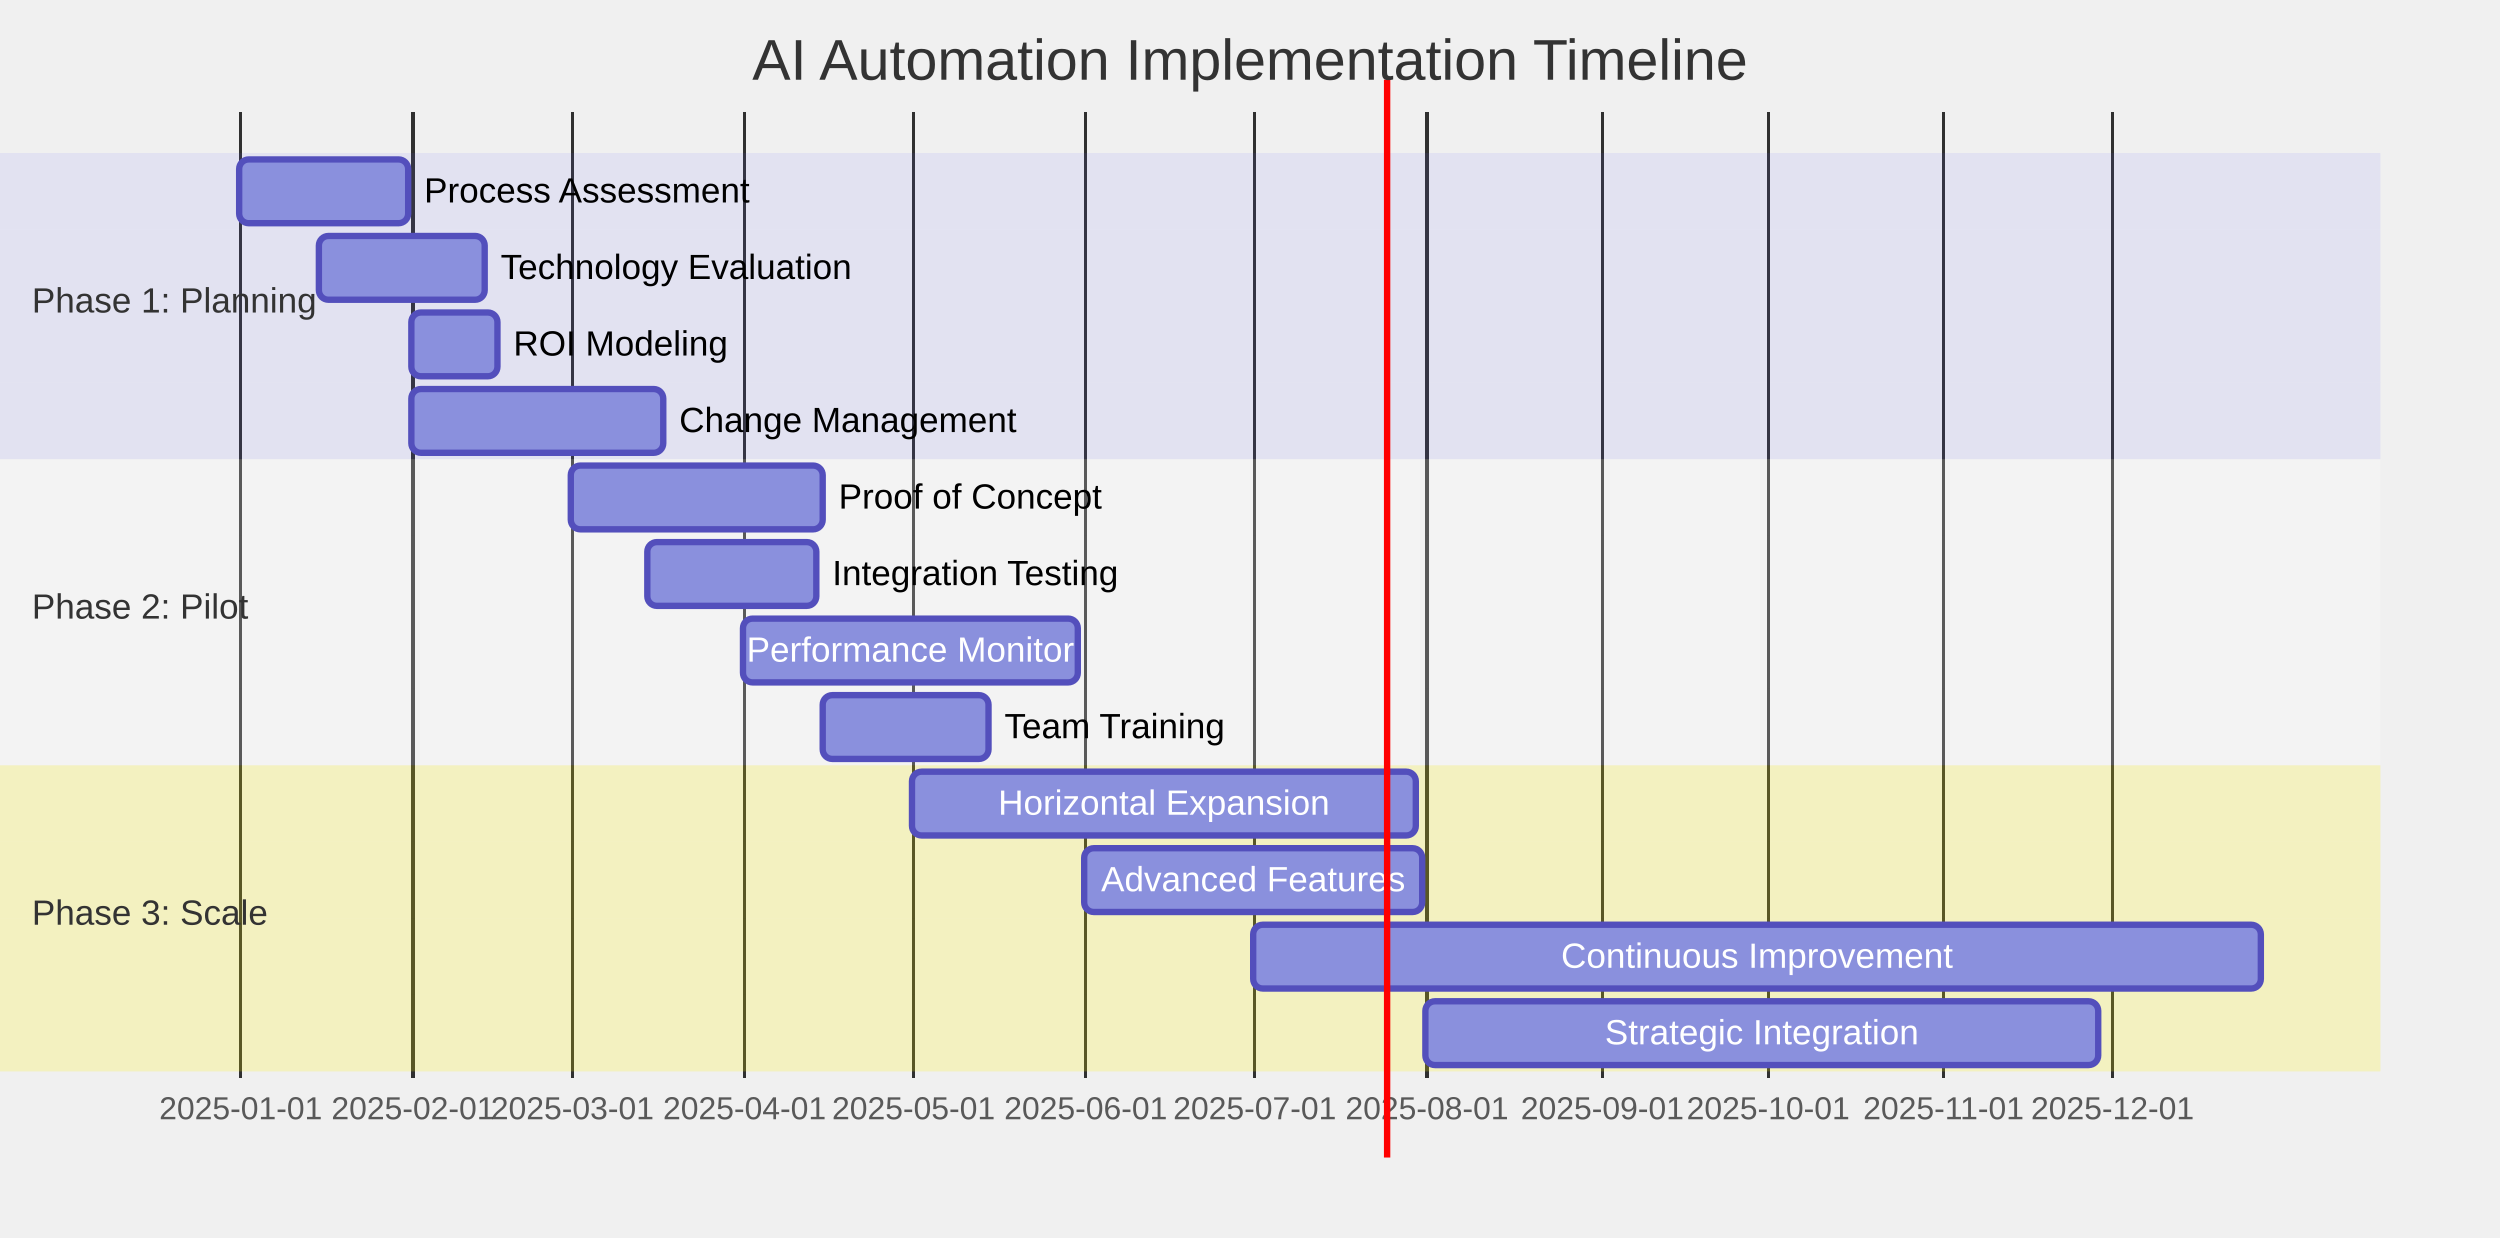
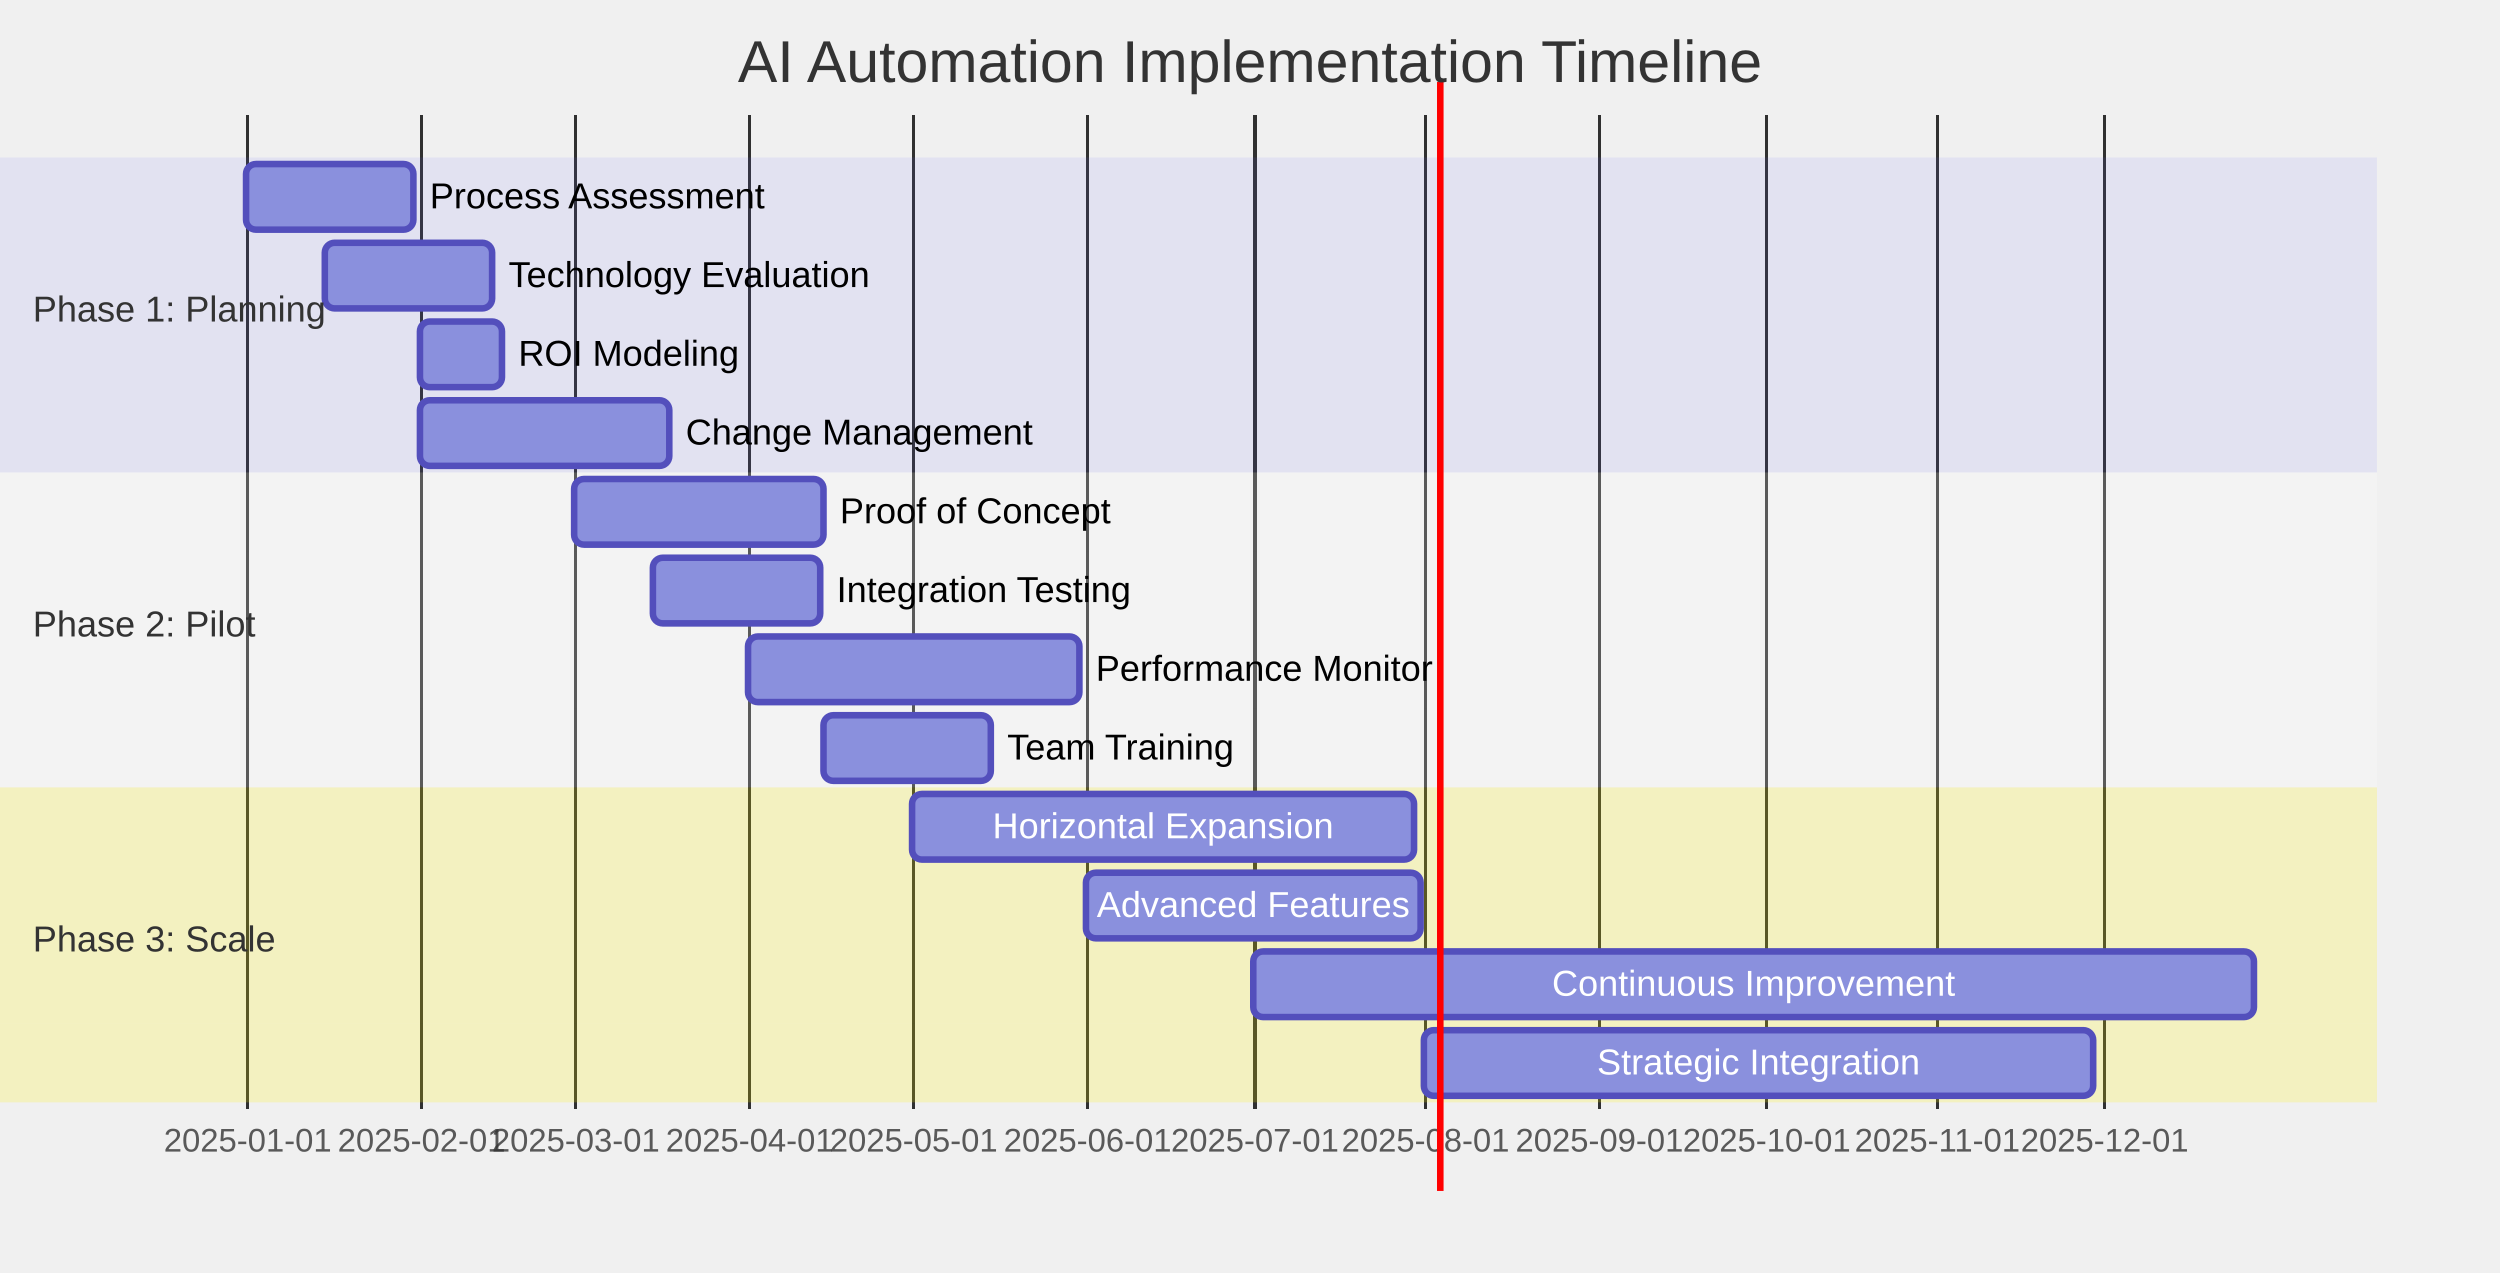
- <svg xmlns="http://www.w3.org/2000/svg" aria-roledescription="gantt" role="graphics-document document" style="max-width: 784px; background-color: transparent;" viewBox="0 0 784 388" width="100%" id="my-svg">
+ <svg xmlns="http://www.w3.org/2000/svg" aria-roledescription="gantt" role="graphics-document document" style="max-width: 762px; background-color: transparent;" viewBox="0 0 762 388" width="100%" id="my-svg">
  <style>#my-svg{font-family:"trebuchet ms",verdana,arial,sans-serif;font-size:16px;fill:#333;}#my-svg .error-icon{fill:#552222;}#my-svg .error-text{fill:#552222;stroke:#552222;}#my-svg .edge-thickness-normal{stroke-width:2px;}#my-svg .edge-thickness-thick{stroke-width:3.5px;}#my-svg .edge-pattern-solid{stroke-dasharray:0;}#my-svg .edge-pattern-dashed{stroke-dasharray:3;}#my-svg .edge-pattern-dotted{stroke-dasharray:2;}#my-svg .marker{fill:#333333;stroke:#333333;}#my-svg .marker.cross{stroke:#333333;}#my-svg svg{font-family:"trebuchet ms",verdana,arial,sans-serif;font-size:16px;}#my-svg .mermaid-main-font{font-family:var(--mermaid-font-family, "trebuchet ms", verdana, arial, sans-serif);}#my-svg .exclude-range{fill:#eeeeee;}#my-svg .section{stroke:none;opacity:0.2;}#my-svg .section0{fill:rgba(102, 102, 255, 0.49);}#my-svg .section2{fill:#fff400;}#my-svg .section1,#my-svg .section3{fill:white;opacity:0.2;}#my-svg .sectionTitle0{fill:#333;}#my-svg .sectionTitle1{fill:#333;}#my-svg .sectionTitle2{fill:#333;}#my-svg .sectionTitle3{fill:#333;}#my-svg .sectionTitle{text-anchor:start;font-family:var(--mermaid-font-family, "trebuchet ms", verdana, arial, sans-serif);}#my-svg .grid .tick{stroke:lightgrey;opacity:0.8;shape-rendering:crispEdges;}#my-svg .grid .tick text{font-family:"trebuchet ms",verdana,arial,sans-serif;fill:#333;}#my-svg .grid path{stroke-width:0;}#my-svg .today{fill:none;stroke:red;stroke-width:2px;}#my-svg .task{stroke-width:2;}#my-svg .taskText{text-anchor:middle;font-family:var(--mermaid-font-family, "trebuchet ms", verdana, arial, sans-serif);}#my-svg .taskTextOutsideRight{fill:black;text-anchor:start;font-family:var(--mermaid-font-family, "trebuchet ms", verdana, arial, sans-serif);}#my-svg .taskTextOutsideLeft{fill:black;text-anchor:end;}#my-svg .task.clickable{cursor:pointer;}#my-svg .taskText.clickable{cursor:pointer;fill:#003163!important;font-weight:bold;}#my-svg .taskTextOutsideLeft.clickable{cursor:pointer;fill:#003163!important;font-weight:bold;}#my-svg .taskTextOutsideRight.clickable{cursor:pointer;fill:#003163!important;font-weight:bold;}#my-svg .taskText0,#my-svg .taskText1,#my-svg .taskText2,#my-svg .taskText3{fill:white;}#my-svg .task0,#my-svg .task1,#my-svg .task2,#my-svg .task3{fill:#8a90dd;stroke:#534fbc;}#my-svg .taskTextOutside0,#my-svg .taskTextOutside2{fill:black;}#my-svg .taskTextOutside1,#my-svg .taskTextOutside3{fill:black;}#my-svg .active0,#my-svg .active1,#my-svg .active2,#my-svg .active3{fill:#bfc7ff;stroke:#534fbc;}#my-svg .activeText0,#my-svg .activeText1,#my-svg .activeText2,#my-svg .activeText3{fill:black!important;}#my-svg .done0,#my-svg .done1,#my-svg .done2,#my-svg .done3{stroke:grey;fill:lightgrey;stroke-width:2;}#my-svg .doneText0,#my-svg .doneText1,#my-svg .doneText2,#my-svg .doneText3{fill:black!important;}#my-svg .crit0,#my-svg .crit1,#my-svg .crit2,#my-svg .crit3{stroke:#ff8888;fill:red;stroke-width:2;}#my-svg .activeCrit0,#my-svg .activeCrit1,#my-svg .activeCrit2,#my-svg .activeCrit3{stroke:#ff8888;fill:#bfc7ff;stroke-width:2;}#my-svg .doneCrit0,#my-svg .doneCrit1,#my-svg .doneCrit2,#my-svg .doneCrit3{stroke:#ff8888;fill:lightgrey;stroke-width:2;cursor:pointer;shape-rendering:crispEdges;}#my-svg .milestone{transform:rotate(45deg) scale(0.8,0.8);}#my-svg .milestoneText{font-style:italic;}#my-svg .doneCritText0,#my-svg .doneCritText1,#my-svg .doneCritText2,#my-svg .doneCritText3{fill:black!important;}#my-svg .activeCritText0,#my-svg .activeCritText1,#my-svg .activeCritText2,#my-svg .activeCritText3{fill:black!important;}#my-svg .titleText{text-anchor:middle;font-size:18px;fill:#333;font-family:var(--mermaid-font-family, "trebuchet ms", verdana, arial, sans-serif);}#my-svg :root{--mermaid-font-family:"trebuchet ms",verdana,arial,sans-serif;}</style>
  <g />
  <g text-anchor="middle" font-family="sans-serif" font-size="10" fill="none" transform="translate(75, 338)" class="grid">
-     <path d="M0.5,-303V0.5H634.5V-303" stroke="currentColor" class="domain" />
+     <path d="M0.5,-303V0.5H612.5V-303" stroke="currentColor" class="domain" />
    <g transform="translate(0.5,0)" opacity="1" class="tick">
      <line y2="-303" stroke="currentColor" />
      <text style="text-anchor: middle;" font-size="10" stroke="none" dy="1em" y="3" fill="#000">2025-01-01</text>
    </g>
-     <g transform="translate(54.5,0)" opacity="1" class="tick">
+     <g transform="translate(53.5,0)" opacity="1" class="tick">
      <line y2="-303" stroke="currentColor" />
      <text style="text-anchor: middle;" font-size="10" stroke="none" dy="1em" y="3" fill="#000">2025-02-01</text>
    </g>
-     <g transform="translate(104.5,0)" opacity="1" class="tick">
+     <g transform="translate(100.5,0)" opacity="1" class="tick">
      <line y2="-303" stroke="currentColor" />
      <text style="text-anchor: middle;" font-size="10" stroke="none" dy="1em" y="3" fill="#000">2025-03-01</text>
    </g>
-     <g transform="translate(158.5,0)" opacity="1" class="tick">
+     <g transform="translate(153.5,0)" opacity="1" class="tick">
      <line y2="-303" stroke="currentColor" />
      <text style="text-anchor: middle;" font-size="10" stroke="none" dy="1em" y="3" fill="#000">2025-04-01</text>
    </g>
-     <g transform="translate(211.5,0)" opacity="1" class="tick">
+     <g transform="translate(203.5,0)" opacity="1" class="tick">
      <line y2="-303" stroke="currentColor" />
      <text style="text-anchor: middle;" font-size="10" stroke="none" dy="1em" y="3" fill="#000">2025-05-01</text>
    </g>
-     <g transform="translate(265.5,0)" opacity="1" class="tick">
+     <g transform="translate(256.5,0)" opacity="1" class="tick">
      <line y2="-303" stroke="currentColor" />
      <text style="text-anchor: middle;" font-size="10" stroke="none" dy="1em" y="3" fill="#000">2025-06-01</text>
    </g>
-     <g transform="translate(318.5,0)" opacity="1" class="tick">
+     <g transform="translate(307.5,0)" opacity="1" class="tick">
      <line y2="-303" stroke="currentColor" />
      <text style="text-anchor: middle;" font-size="10" stroke="none" dy="1em" y="3" fill="#000">2025-07-01</text>
    </g>
-     <g transform="translate(372.5,0)" opacity="1" class="tick">
+     <g transform="translate(359.5,0)" opacity="1" class="tick">
      <line y2="-303" stroke="currentColor" />
      <text style="text-anchor: middle;" font-size="10" stroke="none" dy="1em" y="3" fill="#000">2025-08-01</text>
    </g>
-     <g transform="translate(427.5,0)" opacity="1" class="tick">
+     <g transform="translate(412.5,0)" opacity="1" class="tick">
      <line y2="-303" stroke="currentColor" />
      <text style="text-anchor: middle;" font-size="10" stroke="none" dy="1em" y="3" fill="#000">2025-09-01</text>
    </g>
-     <g transform="translate(479.5,0)" opacity="1" class="tick">
+     <g transform="translate(463.5,0)" opacity="1" class="tick">
      <line y2="-303" stroke="currentColor" />
      <text style="text-anchor: middle;" font-size="10" stroke="none" dy="1em" y="3" fill="#000">2025-10-01</text>
    </g>
-     <g transform="translate(534.5,0)" opacity="1" class="tick">
+     <g transform="translate(515.5,0)" opacity="1" class="tick">
      <line y2="-303" stroke="currentColor" />
      <text style="text-anchor: middle;" font-size="10" stroke="none" dy="1em" y="3" fill="#000">2025-11-01</text>
    </g>
-     <g transform="translate(587.5,0)" opacity="1" class="tick">
+     <g transform="translate(566.5,0)" opacity="1" class="tick">
      <line y2="-303" stroke="currentColor" />
      <text style="text-anchor: middle;" font-size="10" stroke="none" dy="1em" y="3" fill="#000">2025-12-01</text>
    </g>
  </g>
  <g>
-     <rect class="section section0" height="24" width="746.5" y="48" x="0" />
-     <rect class="section section0" height="24" width="746.5" y="72" x="0" />
-     <rect class="section section0" height="24" width="746.5" y="96" x="0" />
-     <rect class="section section0" height="24" width="746.5" y="120" x="0" />
-     <rect class="section section1" height="24" width="746.5" y="144" x="0" />
-     <rect class="section section1" height="24" width="746.5" y="168" x="0" />
-     <rect class="section section1" height="24" width="746.5" y="192" x="0" />
-     <rect class="section section1" height="24" width="746.5" y="216" x="0" />
-     <rect class="section section2" height="24" width="746.5" y="240" x="0" />
-     <rect class="section section2" height="24" width="746.5" y="264" x="0" />
-     <rect class="section section2" height="24" width="746.5" y="288" x="0" />
-     <rect class="section section2" height="24" width="746.5" y="312" x="0" />
+     <rect class="section section0" height="24" width="724.5" y="48" x="0" />
+     <rect class="section section0" height="24" width="724.5" y="72" x="0" />
+     <rect class="section section0" height="24" width="724.5" y="96" x="0" />
+     <rect class="section section0" height="24" width="724.5" y="120" x="0" />
+     <rect class="section section1" height="24" width="724.5" y="144" x="0" />
+     <rect class="section section1" height="24" width="724.5" y="168" x="0" />
+     <rect class="section section1" height="24" width="724.5" y="192" x="0" />
+     <rect class="section section1" height="24" width="724.5" y="216" x="0" />
+     <rect class="section section2" height="24" width="724.5" y="240" x="0" />
+     <rect class="section section2" height="24" width="724.5" y="264" x="0" />
+     <rect class="section section2" height="24" width="724.5" y="288" x="0" />
+     <rect class="section section2" height="24" width="724.5" y="312" x="0" />
  </g>
  <g>
-     <rect class="task task0" transform-origin="101.5px 60px" height="20" width="53" y="50" x="75" ry="3" rx="3" id="task1" />
-     <rect class="task task0" transform-origin="126px 84px" height="20" width="52" y="74" x="100" ry="3" rx="3" id="task2" />
-     <rect class="task task0" transform-origin="142.5px 108px" height="20" width="27" y="98" x="129" ry="3" rx="3" id="task3" />
-     <rect class="task task0" transform-origin="168.5px 132px" height="20" width="79" y="122" x="129" ry="3" rx="3" id="task4" />
-     <rect class="task task1" transform-origin="218.5px 156px" height="20" width="79" y="146" x="179" ry="3" rx="3" id="task5" />
-     <rect class="task task1" transform-origin="229.5px 180px" height="20" width="53" y="170" x="203" ry="3" rx="3" id="task6" />
-     <rect class="task task1" transform-origin="285.5px 204px" height="20" width="105" y="194" x="233" ry="3" rx="3" id="task7" />
-     <rect class="task task1" transform-origin="284px 228px" height="20" width="52" y="218" x="258" ry="3" rx="3" id="task8" />
-     <rect class="task task2" transform-origin="365px 252px" height="20" width="158" y="242" x="286" ry="3" rx="3" id="task9" />
-     <rect class="task task2" transform-origin="393px 276px" height="20" width="106" y="266" x="340" ry="3" rx="3" id="task10" />
-     <rect class="task task2" transform-origin="551px 300px" height="20" width="316" y="290" x="393" ry="3" rx="3" id="task11" />
-     <rect class="task task2" transform-origin="552.5px 324px" height="20" width="211" y="314" x="447" ry="3" rx="3" id="task12" />
-     <text class="taskTextOutsideRight taskTextOutside0  width-94.65625" y="63.5" x="133" font-size="11" id="task1-text">Process Assessment     </text>
-     <text class="taskTextOutsideRight taskTextOutside0  width-109.296875" y="87.5" x="157" font-size="11" id="task2-text">Technology Evaluation  </text>
-     <text class="taskTextOutsideRight taskTextOutside0  width-63.9375" y="111.5" x="161" font-size="11" id="task3-text">ROI Modeling          </text>
-     <text class="taskTextOutsideRight taskTextOutside0  width-101.6171875" y="135.5" x="213" font-size="11" id="task4-text">Change Management     </text>
-     <text class="taskTextOutsideRight taskTextOutside1  width-82.796875" y="159.5" x="263" font-size="11" id="task5-text">Proof of Concept      </text>
-     <text class="taskTextOutsideRight taskTextOutside1  width-92.0390625" y="183.5" x="261" font-size="11" id="task6-text">Integration Testing   </text>
-     <text class="taskText taskText1  width-103.2109375" y="207.5" x="285.5" font-size="11" id="task7-text">Performance Monitor   </text>
-     <text class="taskTextOutsideRight taskTextOutside1  width-68.09375" y="231.5" x="315" font-size="11" id="task8-text">Team Training         </text>
-     <text class="taskText taskText2  width-103.171875" y="255.5" x="365" font-size="11" id="task9-text">Horizontal Expansion  </text>
-     <text class="taskText taskText2  width-93.3359375" y="279.5" x="393" font-size="11" id="task10-text">Advanced Features     </text>
-     <text class="taskText taskText2  width-123.0859375" y="303.5" x="551" font-size="11" id="task11-text">Continuous Improvement</text>
-     <text class="taskText taskText2  width-101.90625" y="327.5" x="552.5" font-size="11" id="task12-text">Strategic Integration </text>
+     <rect class="task task0" transform-origin="100.5px 60px" height="20" width="51" y="50" x="75" ry="3" rx="3" id="task1" />
+     <rect class="task task0" transform-origin="124.5px 84px" height="20" width="51" y="74" x="99" ry="3" rx="3" id="task2" />
+     <rect class="task task0" transform-origin="140.5px 108px" height="20" width="25" y="98" x="128" ry="3" rx="3" id="task3" />
+     <rect class="task task0" transform-origin="166px 132px" height="20" width="76" y="122" x="128" ry="3" rx="3" id="task4" />
+     <rect class="task task1" transform-origin="213px 156px" height="20" width="76" y="146" x="175" ry="3" rx="3" id="task5" />
+     <rect class="task task1" transform-origin="224.5px 180px" height="20" width="51" y="170" x="199" ry="3" rx="3" id="task6" />
+     <rect class="task task1" transform-origin="278.5px 204px" height="20" width="101" y="194" x="228" ry="3" rx="3" id="task7" />
+     <rect class="task task1" transform-origin="276.5px 228px" height="20" width="51" y="218" x="251" ry="3" rx="3" id="task8" />
+     <rect class="task task2" transform-origin="354.5px 252px" height="20" width="153" y="242" x="278" ry="3" rx="3" id="task9" />
+     <rect class="task task2" transform-origin="382px 276px" height="20" width="102" y="266" x="331" ry="3" rx="3" id="task10" />
+     <rect class="task task2" transform-origin="534.5px 300px" height="20" width="305" y="290" x="382" ry="3" rx="3" id="task11" />
+     <rect class="task task2" transform-origin="536px 324px" height="20" width="204" y="314" x="434" ry="3" rx="3" id="task12" />
+     <text class="taskTextOutsideRight taskTextOutside0  width-94.65625" y="63.5" x="131" font-size="11" id="task1-text">Process Assessment     </text>
+     <text class="taskTextOutsideRight taskTextOutside0  width-109.296875" y="87.5" x="155" font-size="11" id="task2-text">Technology Evaluation  </text>
+     <text class="taskTextOutsideRight taskTextOutside0  width-63.9375" y="111.5" x="158" font-size="11" id="task3-text">ROI Modeling          </text>
+     <text class="taskTextOutsideRight taskTextOutside0  width-101.6171875" y="135.5" x="209" font-size="11" id="task4-text">Change Management     </text>
+     <text class="taskTextOutsideRight taskTextOutside1  width-82.796875" y="159.5" x="256" font-size="11" id="task5-text">Proof of Concept      </text>
+     <text class="taskTextOutsideRight taskTextOutside1  width-92.0390625" y="183.5" x="255" font-size="11" id="task6-text">Integration Testing   </text>
+     <text class="taskTextOutsideRight taskTextOutside1  width-103.2109375" y="207.5" x="334" font-size="11" id="task7-text">Performance Monitor   </text>
+     <text class="taskTextOutsideRight taskTextOutside1  width-68.09375" y="231.5" x="307" font-size="11" id="task8-text">Team Training         </text>
+     <text class="taskText taskText2  width-103.171875" y="255.5" x="354.5" font-size="11" id="task9-text">Horizontal Expansion  </text>
+     <text class="taskText taskText2  width-93.3359375" y="279.5" x="382" font-size="11" id="task10-text">Advanced Features     </text>
+     <text class="taskText taskText2  width-123.0859375" y="303.5" x="534.5" font-size="11" id="task11-text">Continuous Improvement</text>
+     <text class="taskText taskText2  width-101.90625" y="327.5" x="536" font-size="11" id="task12-text">Strategic Integration </text>
  </g>
  <g>
    <text class="sectionTitle sectionTitle0" font-size="11" y="98" x="10" dy="0em">
      <tspan x="10" alignment-baseline="central">Phase 1: Planning</tspan>
    </text>
    <text class="sectionTitle sectionTitle1" font-size="11" y="194" x="10" dy="0em">
      <tspan x="10" alignment-baseline="central">Phase 2: Pilot</tspan>
    </text>
    <text class="sectionTitle sectionTitle2" font-size="11" y="290" x="10" dy="0em">
      <tspan x="10" alignment-baseline="central">Phase 3: Scale</tspan>
    </text>
  </g>
  <g class="today">
-     <line class="today" y2="363" y1="25" x2="435" x1="435" />
+     <line class="today" y2="363" y1="25" x2="439" x1="439" />
  </g>
-   <text class="titleText" y="25" x="392">AI Automation Implementation Timeline</text>
+   <text class="titleText" y="25" x="381">AI Automation Implementation Timeline</text>
</svg>
